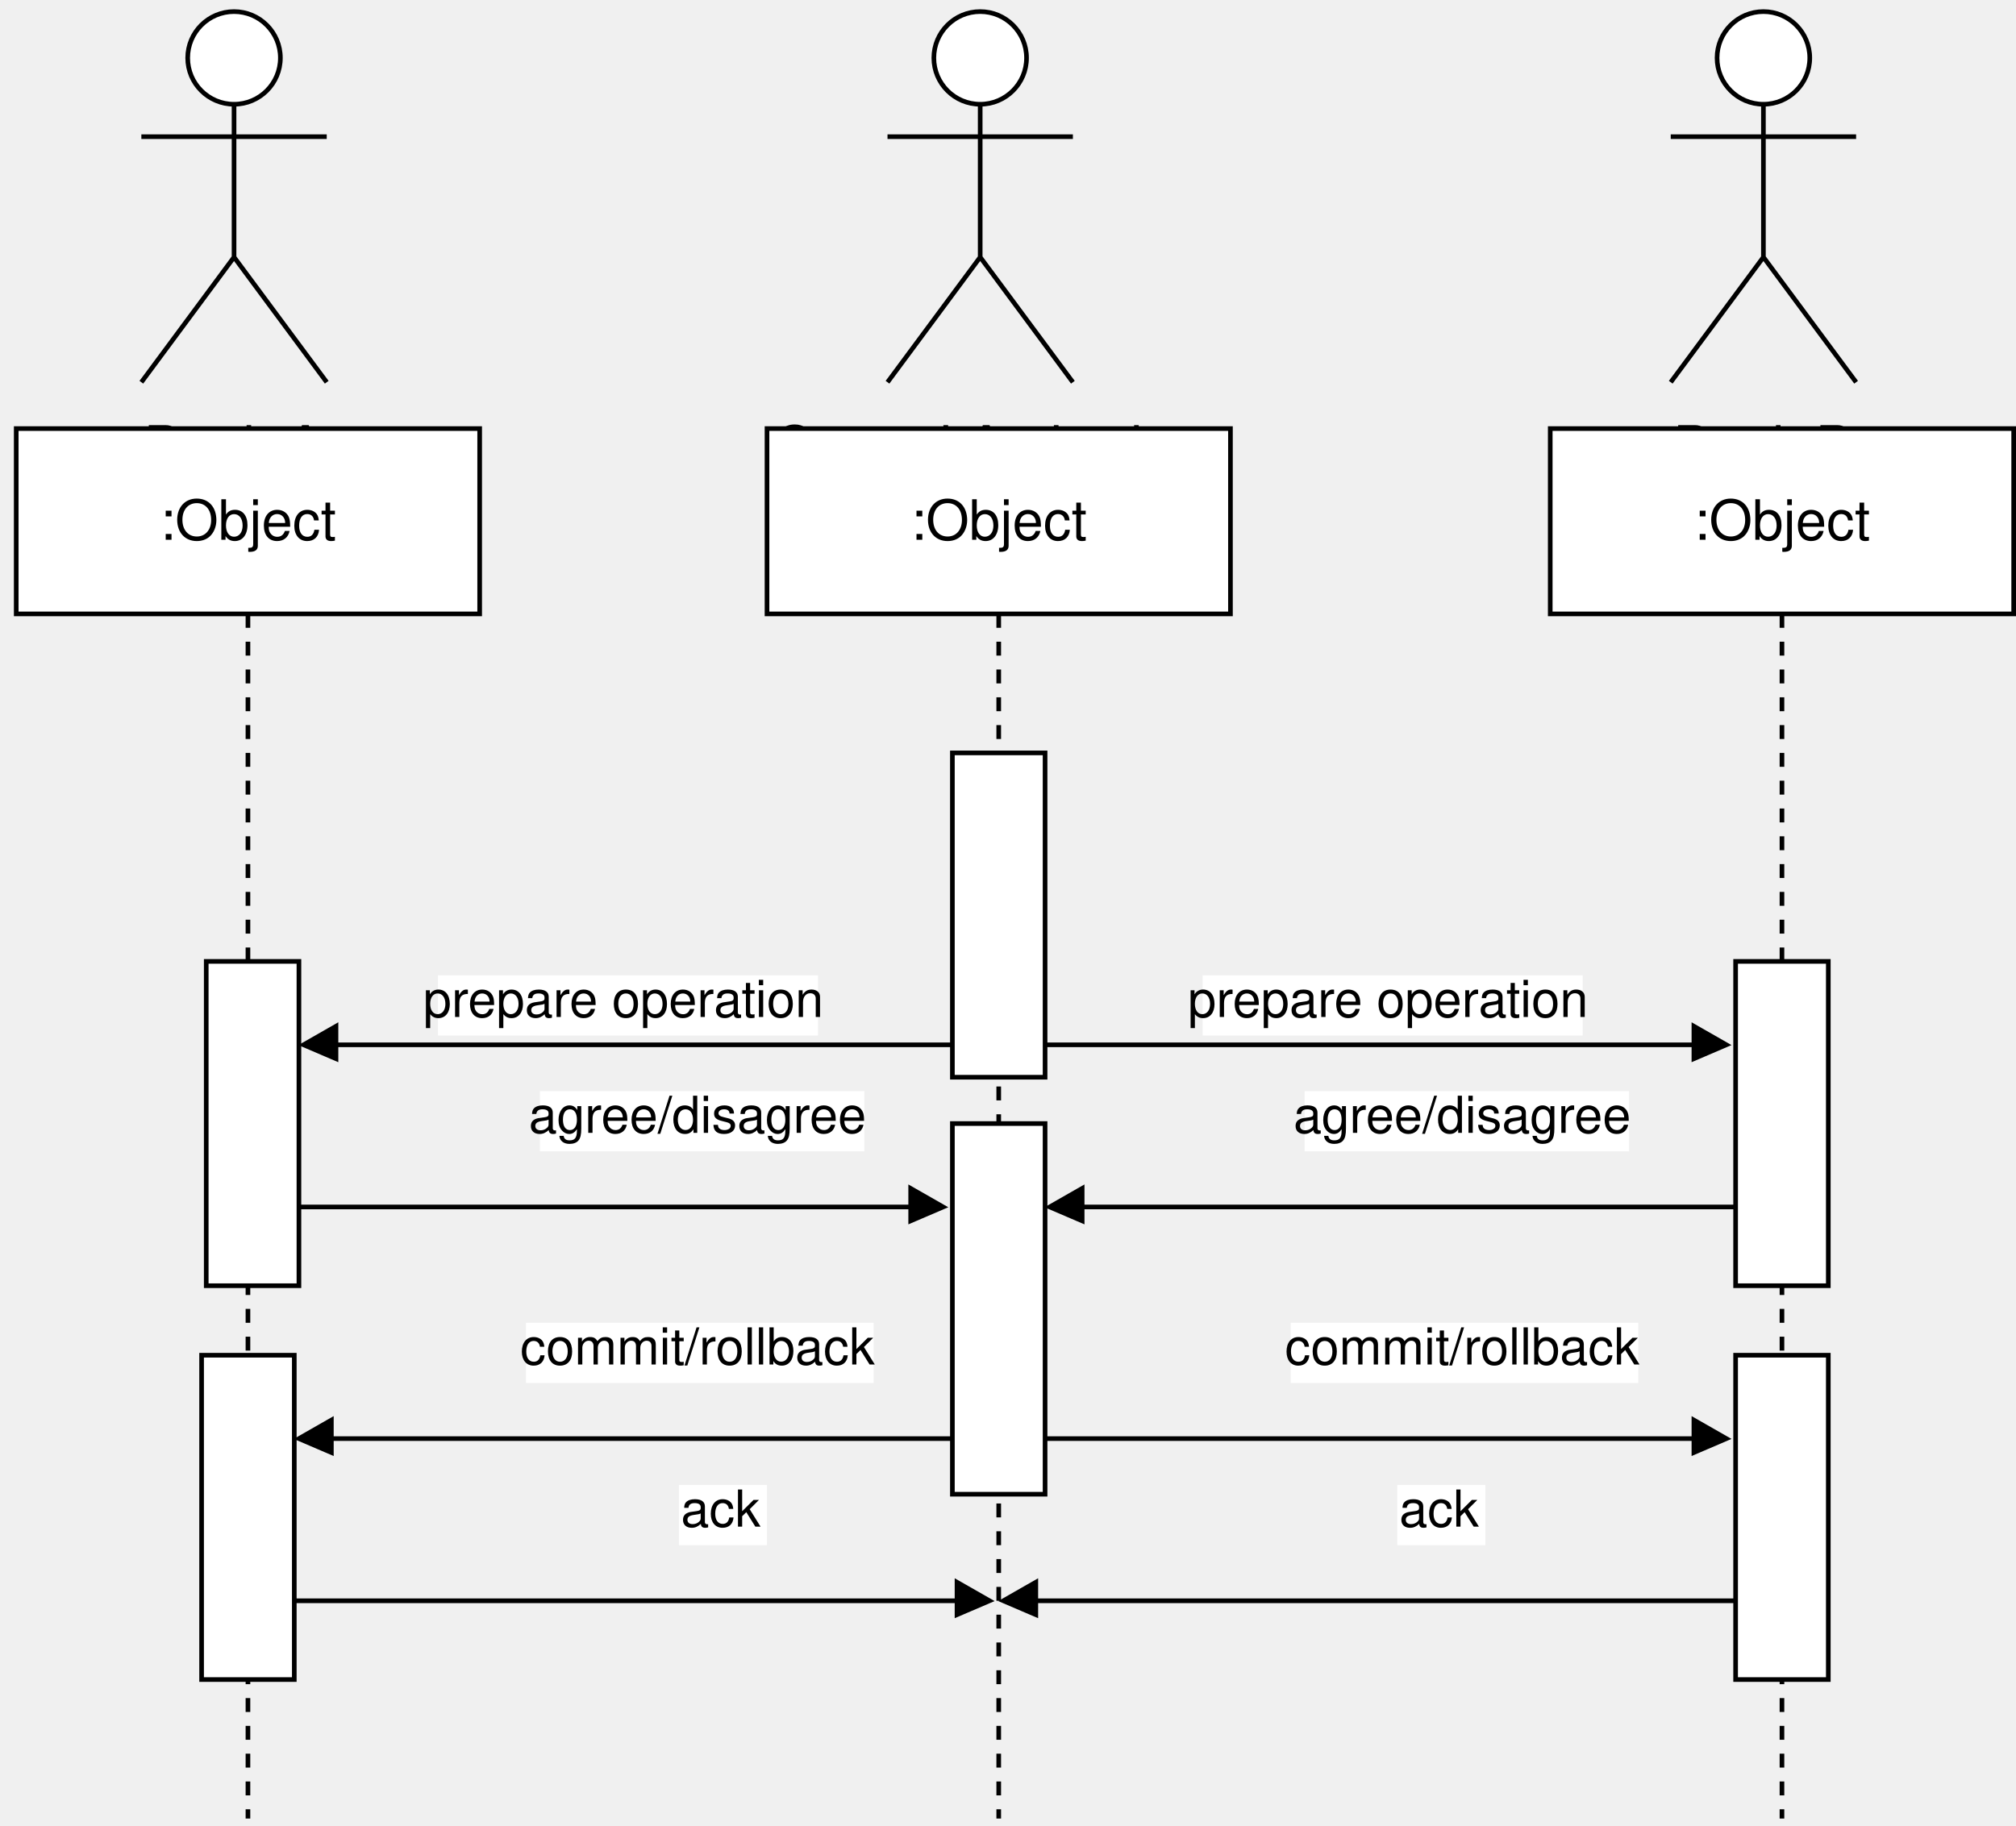
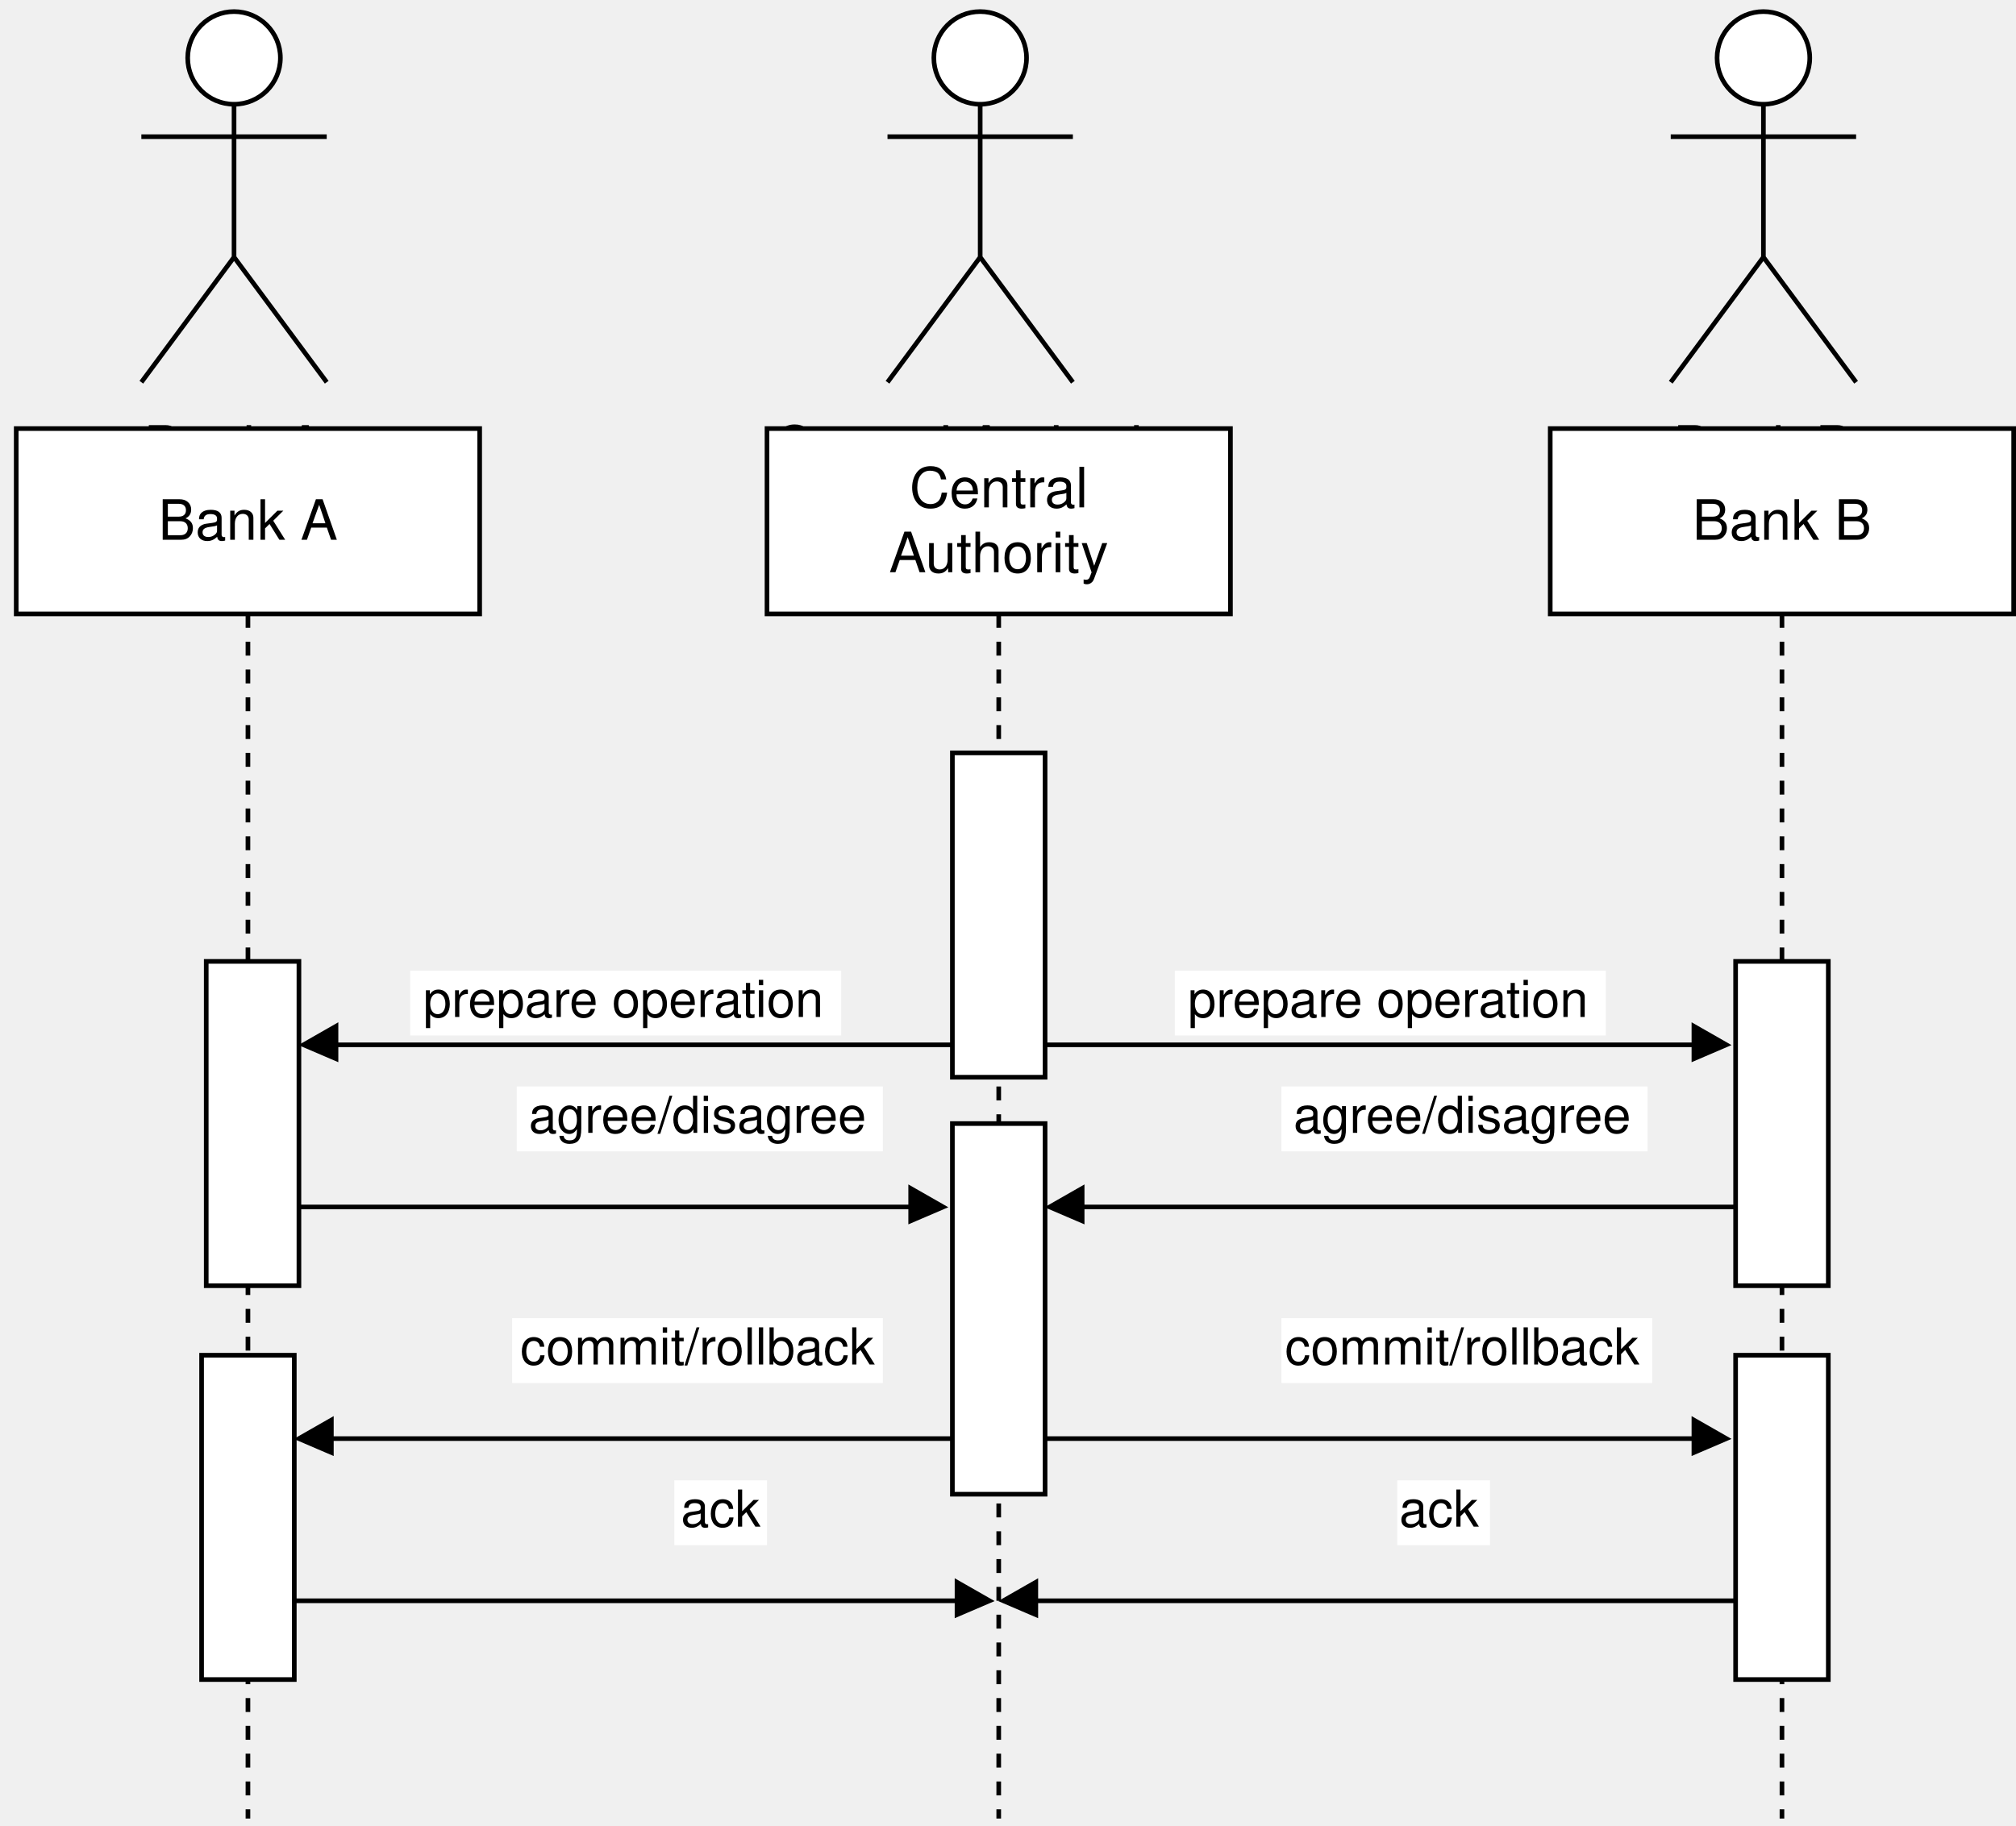
<svg xmlns="http://www.w3.org/2000/svg" width="435px" height="394px" version="1.1">
  <defs />
  <g transform="translate(0.5,0.5)">
    <ellipse cx="50" cy="12" rx="10" ry="10" fill="#ffffff" stroke="#000000" pointer-events="none" />
    <path d="M 50 22 L 50 55 M 50 29 L 30 29 M 50 29 L 70 29 M 50 55 L 30 82 M 50 55 L 70 82" fill="none" stroke="#000000" stroke-miterlimit="10" pointer-events="none" />
    <g text-anchor="middle" font-size="12px">
      <text x="50" y="100" fill="#000000" font-family="Helvetica">Bank A</text>
    </g>
    <ellipse cx="380" cy="12" rx="10" ry="10" fill="#ffffff" stroke="#000000" pointer-events="none" />
    <path d="M 380 22 L 380 55 M 380 29 L 360 29 M 380 29 L 400 29 M 380 55 L 360 82 M 380 55 L 400 82" fill="none" stroke="#000000" stroke-miterlimit="10" pointer-events="none" />
    <g text-anchor="middle" font-size="12px">
      <text x="380" y="100" fill="#000000" font-family="Helvetica">Bank B</text>
    </g>
    <ellipse cx="211" cy="12" rx="10" ry="10" fill="#ffffff" stroke="#000000" pointer-events="none" />
    <path d="M 211 22 L 211 55 M 211 29 L 191 29 M 211 29 L 231 29 M 211 55 L 191 82 M 211 55 L 231 82" fill="none" stroke="#000000" stroke-miterlimit="10" pointer-events="none" />
    <g text-anchor="middle" font-size="12px">
      <text x="211" y="100" fill="#000000" font-family="Helvetica">Central Authority</text>
    </g>
    <rect x="3" y="92" width="100" height="40" fill="#ffffff" stroke="#000000" pointer-events="none" />
    <path d="M 53 132 L 53 392" fill="none" stroke="#000000" stroke-miterlimit="10" stroke-dasharray="3 3" pointer-events="none" />
    <g text-anchor="middle" font-size="12px">
-       <text x="53" y="116" fill="#000000" font-family="Helvetica">:Object</text>
+       <text x="53" y="116" fill="#000000" font-family="Helvetica">Bank A</text>
    </g>
    <rect x="165" y="92" width="100" height="40" fill="#ffffff" stroke="#000000" pointer-events="none" />
    <path d="M 215 132 L 215 392" fill="none" stroke="#000000" stroke-miterlimit="10" stroke-dasharray="3 3" pointer-events="none" />
    <g text-anchor="middle" font-size="12px">
-       <text x="215" y="116" fill="#000000" font-family="Helvetica">:Object</text>
+       <text x="215" y="109" fill="#000000" font-family="Helvetica">Central</text>
+       <text x="215" y="123" fill="#000000" font-family="Helvetica">Authority</text>
    </g>
    <rect x="334" y="92" width="100" height="40" fill="#ffffff" stroke="#000000" pointer-events="none" />
    <path d="M 384 132 L 384 392" fill="none" stroke="#000000" stroke-miterlimit="10" stroke-dasharray="3 3" pointer-events="none" />
    <g text-anchor="middle" font-size="12px">
-       <text x="384" y="116" fill="#000000" font-family="Helvetica">:Object</text>
+       <text x="384" y="116" fill="#000000" font-family="Helvetica">Bank B</text>
    </g>
    <rect x="205" y="162" width="20" height="70" fill="#ffffff" stroke="#000000" pointer-events="none" />
    <rect x="44" y="207" width="20" height="70" fill="#ffffff" stroke="#000000" pointer-events="none" />
    <path d="M 205 225 L 144 225 Q 134 225 124 225 L 72 225" fill="none" stroke="#000000" stroke-miterlimit="10" pointer-events="none" />
    <path d="M 65 225 L 72 221 L 72 228 Z" fill="#000000" stroke="#000000" stroke-miterlimit="10" pointer-events="none" />
    <g text-anchor="middle" font-size="11px">
-       <rect fill="#ffffff" stroke="none" x="94" y="210" width="82" height="13" stroke-width="0" />
+       <rect fill="#ffffff" stroke="none" x="88" y="209" width="93" height="14" stroke-width="0" />
      <text x="134" y="219" fill="#000000" font-family="Helvetica">prepare operation</text>
    </g>
    <rect x="374" y="207" width="20" height="70" fill="#ffffff" stroke="#000000" pointer-events="none" />
    <path d="M 225 225 L 289 225 Q 299 225 309 225 L 365 225" fill="none" stroke="#000000" stroke-miterlimit="10" pointer-events="none" />
    <path d="M 372 225 L 365 228 L 365 221 Z" fill="#000000" stroke="#000000" stroke-miterlimit="10" pointer-events="none" />
    <g text-anchor="middle" font-size="11px">
-       <rect fill="#ffffff" stroke="none" x="259" y="210" width="82" height="13" stroke-width="0" />
+       <rect fill="#ffffff" stroke="none" x="253" y="209" width="93" height="14" stroke-width="0" />
      <text x="299" y="219" fill="#000000" font-family="Helvetica">prepare operation</text>
    </g>
    <rect x="205" y="242" width="20" height="80" fill="#ffffff" stroke="#000000" pointer-events="none" />
    <path d="M 64 260 L 124 260 Q 134 260 144 260 L 196 260" fill="none" stroke="#000000" stroke-miterlimit="10" pointer-events="none" />
    <path d="M 203 260 L 196 263 L 196 256 Z" fill="#000000" stroke="#000000" stroke-miterlimit="10" pointer-events="none" />
    <g text-anchor="middle" font-size="11px">
-       <rect fill="#ffffff" stroke="none" x="116" y="235" width="70" height="13" stroke-width="0" />
+       <rect fill="#ffffff" stroke="none" x="111" y="234" width="79" height="14" stroke-width="0" />
      <text x="150" y="244" fill="#000000" font-family="Helvetica">agree/disagree</text>
    </g>
    <path d="M 374 260 L 309 260 Q 299 260 289 260 L 233 260" fill="none" stroke="#000000" stroke-miterlimit="10" pointer-events="none" />
    <path d="M 226 260 L 233 256 L 233 263 Z" fill="#000000" stroke="#000000" stroke-miterlimit="10" pointer-events="none" />
    <g text-anchor="middle" font-size="11px">
-       <rect fill="#ffffff" stroke="none" x="281" y="235" width="70" height="13" stroke-width="0" />
+       <rect fill="#ffffff" stroke="none" x="276" y="234" width="79" height="14" stroke-width="0" />
      <text x="315" y="244" fill="#000000" font-family="Helvetica">agree/disagree</text>
    </g>
    <rect x="43" y="292" width="20" height="70" fill="#ffffff" stroke="#000000" pointer-events="none" />
    <path d="M 205 310 L 144 310 Q 134 310 124 310 L 71 310" fill="none" stroke="#000000" stroke-miterlimit="10" pointer-events="none" />
    <path d="M 64 310 L 71 306 L 71 313 Z" fill="#000000" stroke="#000000" stroke-miterlimit="10" pointer-events="none" />
    <g text-anchor="middle" font-size="11px">
-       <rect fill="#ffffff" stroke="none" x="113" y="285" width="75" height="13" stroke-width="0" />
+       <rect fill="#ffffff" stroke="none" x="110" y="284" width="80" height="14" stroke-width="0" />
      <text x="150" y="294" fill="#000000" font-family="Helvetica">commit/rollback</text>
    </g>
    <path d="M 225 310 L 289 310 Q 299 310 309 310 L 365 310" fill="none" stroke="#000000" stroke-miterlimit="10" pointer-events="none" />
    <path d="M 372 310 L 365 313 L 365 306 Z" fill="#000000" stroke="#000000" stroke-miterlimit="10" pointer-events="none" />
    <g text-anchor="middle" font-size="11px">
-       <rect fill="#ffffff" stroke="none" x="278" y="285" width="75" height="13" stroke-width="0" />
+       <rect fill="#ffffff" stroke="none" x="276" y="284" width="80" height="14" stroke-width="0" />
      <text x="315" y="294" fill="#000000" font-family="Helvetica">commit/rollback</text>
    </g>
    <rect x="374" y="292" width="20" height="70" fill="#ffffff" stroke="#000000" pointer-events="none" />
    <path d="M 63 345 L 104 345 Q 114 345 124 345 L 206 345" fill="none" stroke="#000000" stroke-miterlimit="10" pointer-events="none" />
    <path d="M 213 345 L 206 348 L 206 341 Z" fill="#000000" stroke="#000000" stroke-miterlimit="10" pointer-events="none" />
    <g text-anchor="middle" font-size="11px">
-       <rect fill="#ffffff" stroke="none" x="146" y="320" width="19" height="13" stroke-width="0" />
+       <rect fill="#ffffff" stroke="none" x="145" y="319" width="20" height="14" stroke-width="0" />
      <text x="155" y="329" fill="#000000" font-family="Helvetica">ack</text>
    </g>
    <path d="M 374 345 L 329 345 Q 319 345 309 345 L 223 345" fill="none" stroke="#000000" stroke-miterlimit="10" pointer-events="none" />
    <path d="M 216 345 L 223 341 L 223 348 Z" fill="#000000" stroke="#000000" stroke-miterlimit="10" pointer-events="none" />
    <g text-anchor="middle" font-size="11px">
-       <rect fill="#ffffff" stroke="none" x="301" y="320" width="19" height="13" stroke-width="0" />
+       <rect fill="#ffffff" stroke="none" x="301" y="319" width="20" height="14" stroke-width="0" />
      <text x="310" y="329" fill="#000000" font-family="Helvetica">ack</text>
    </g>
  </g>
</svg>
